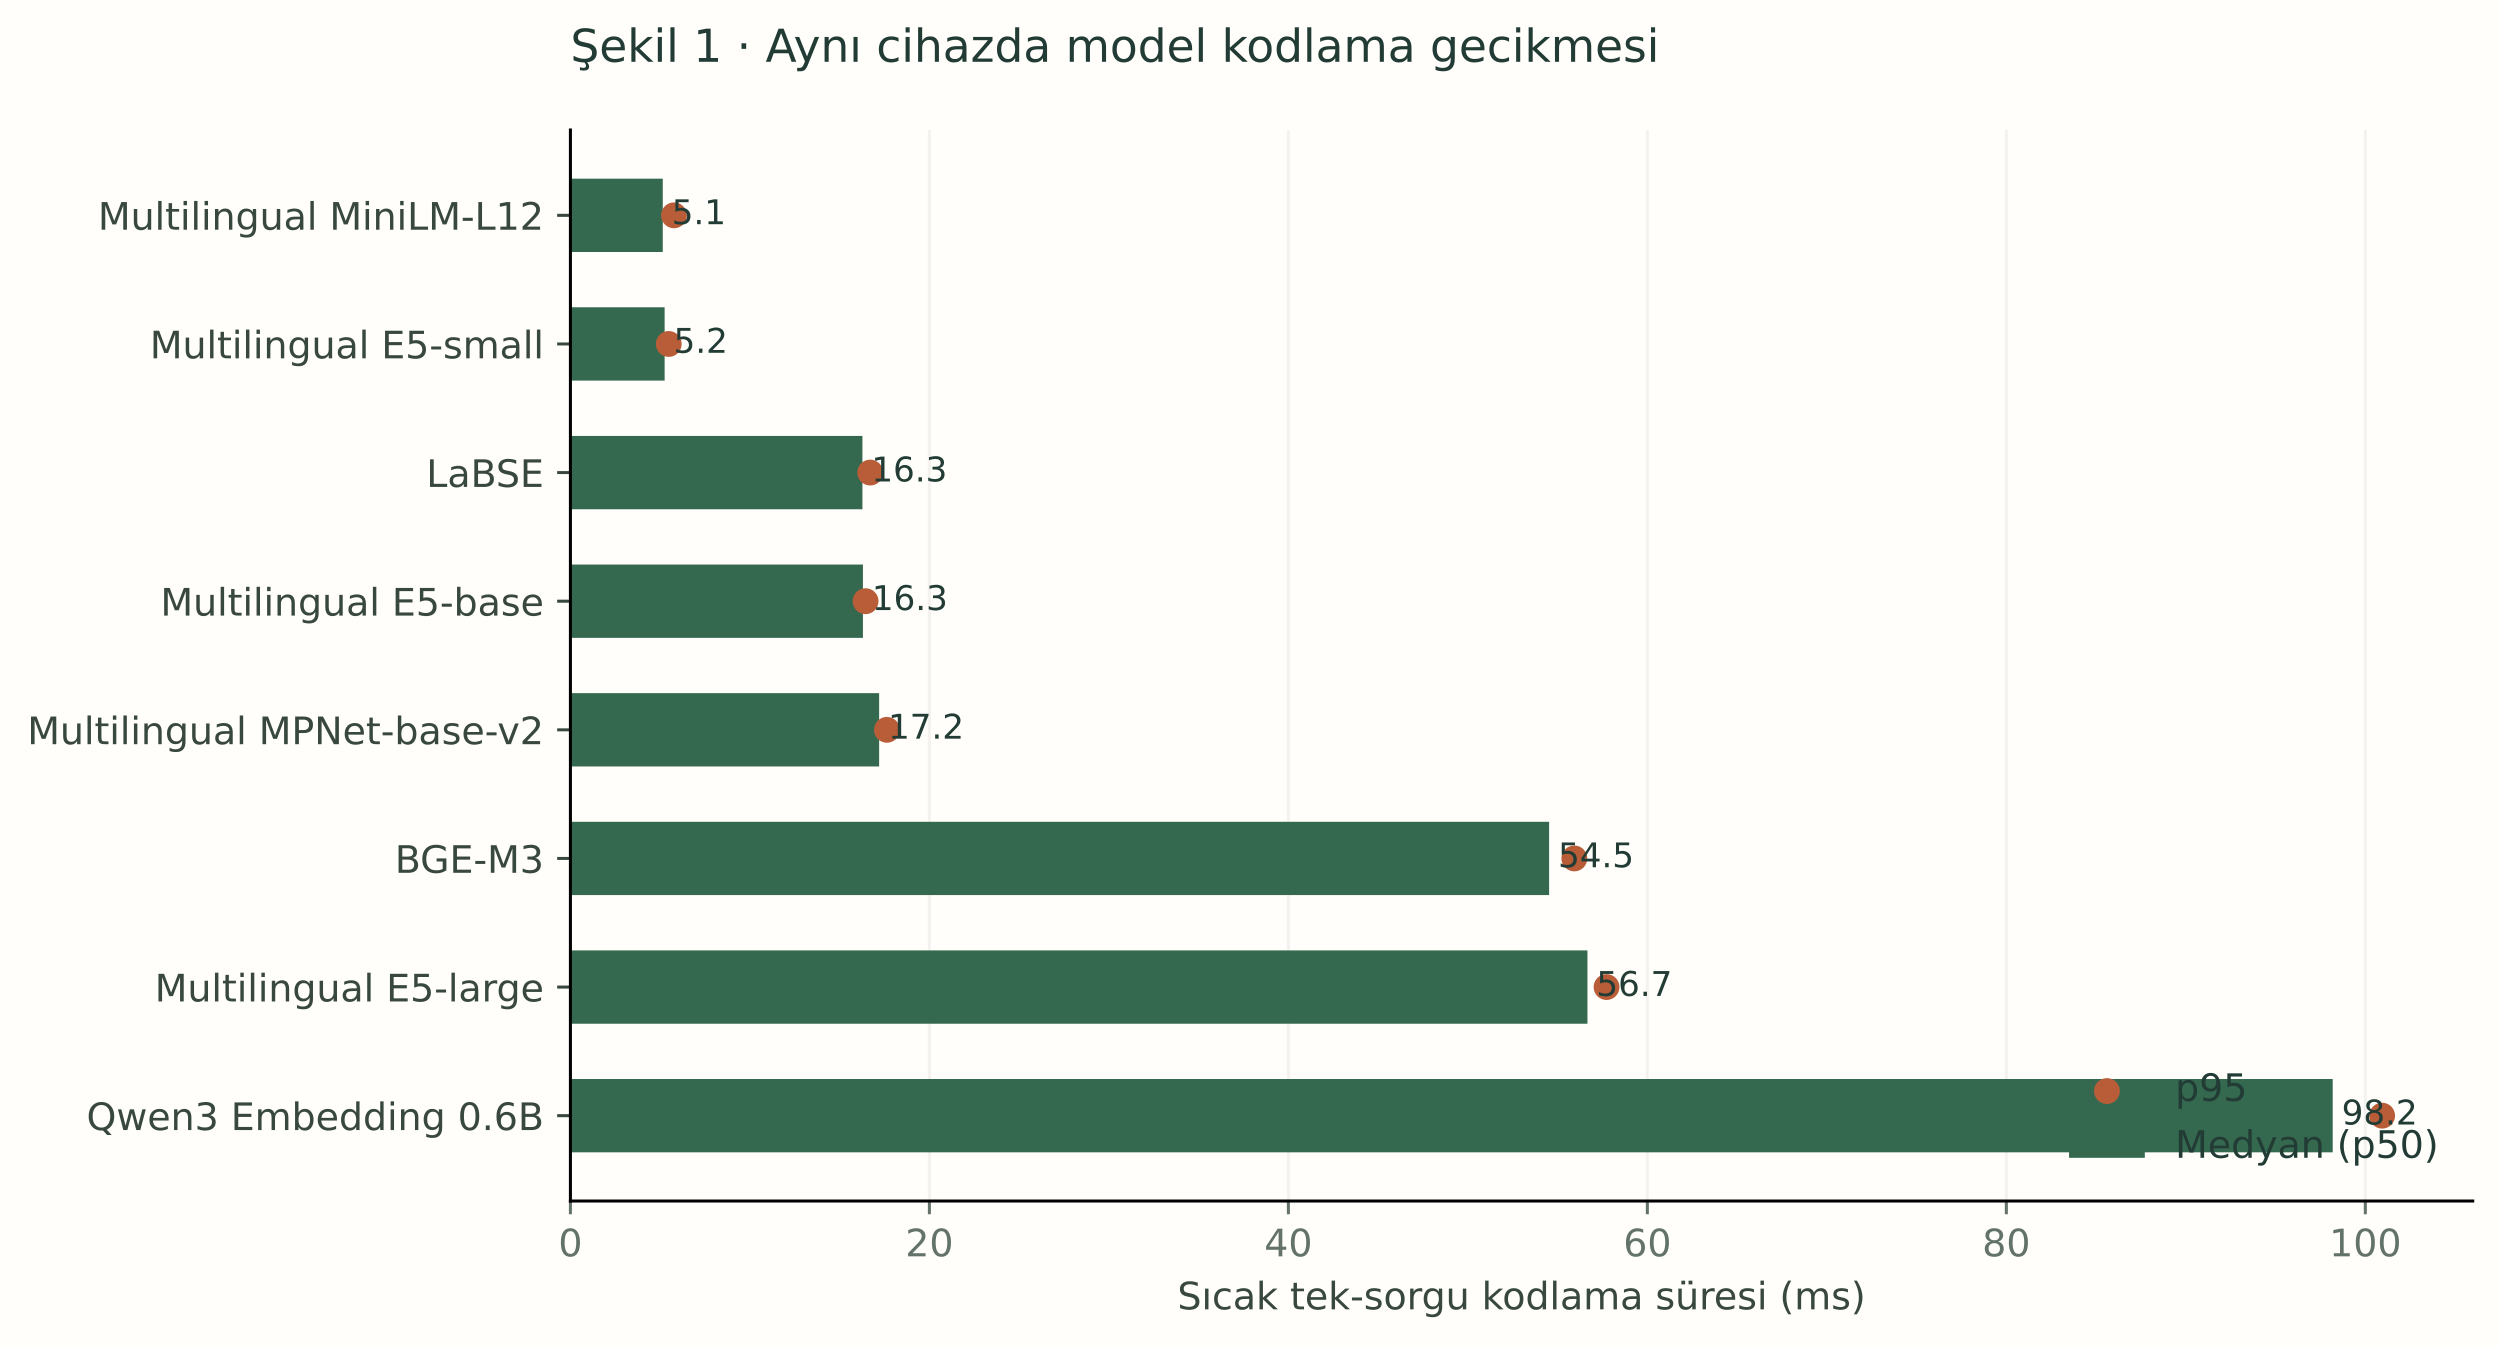
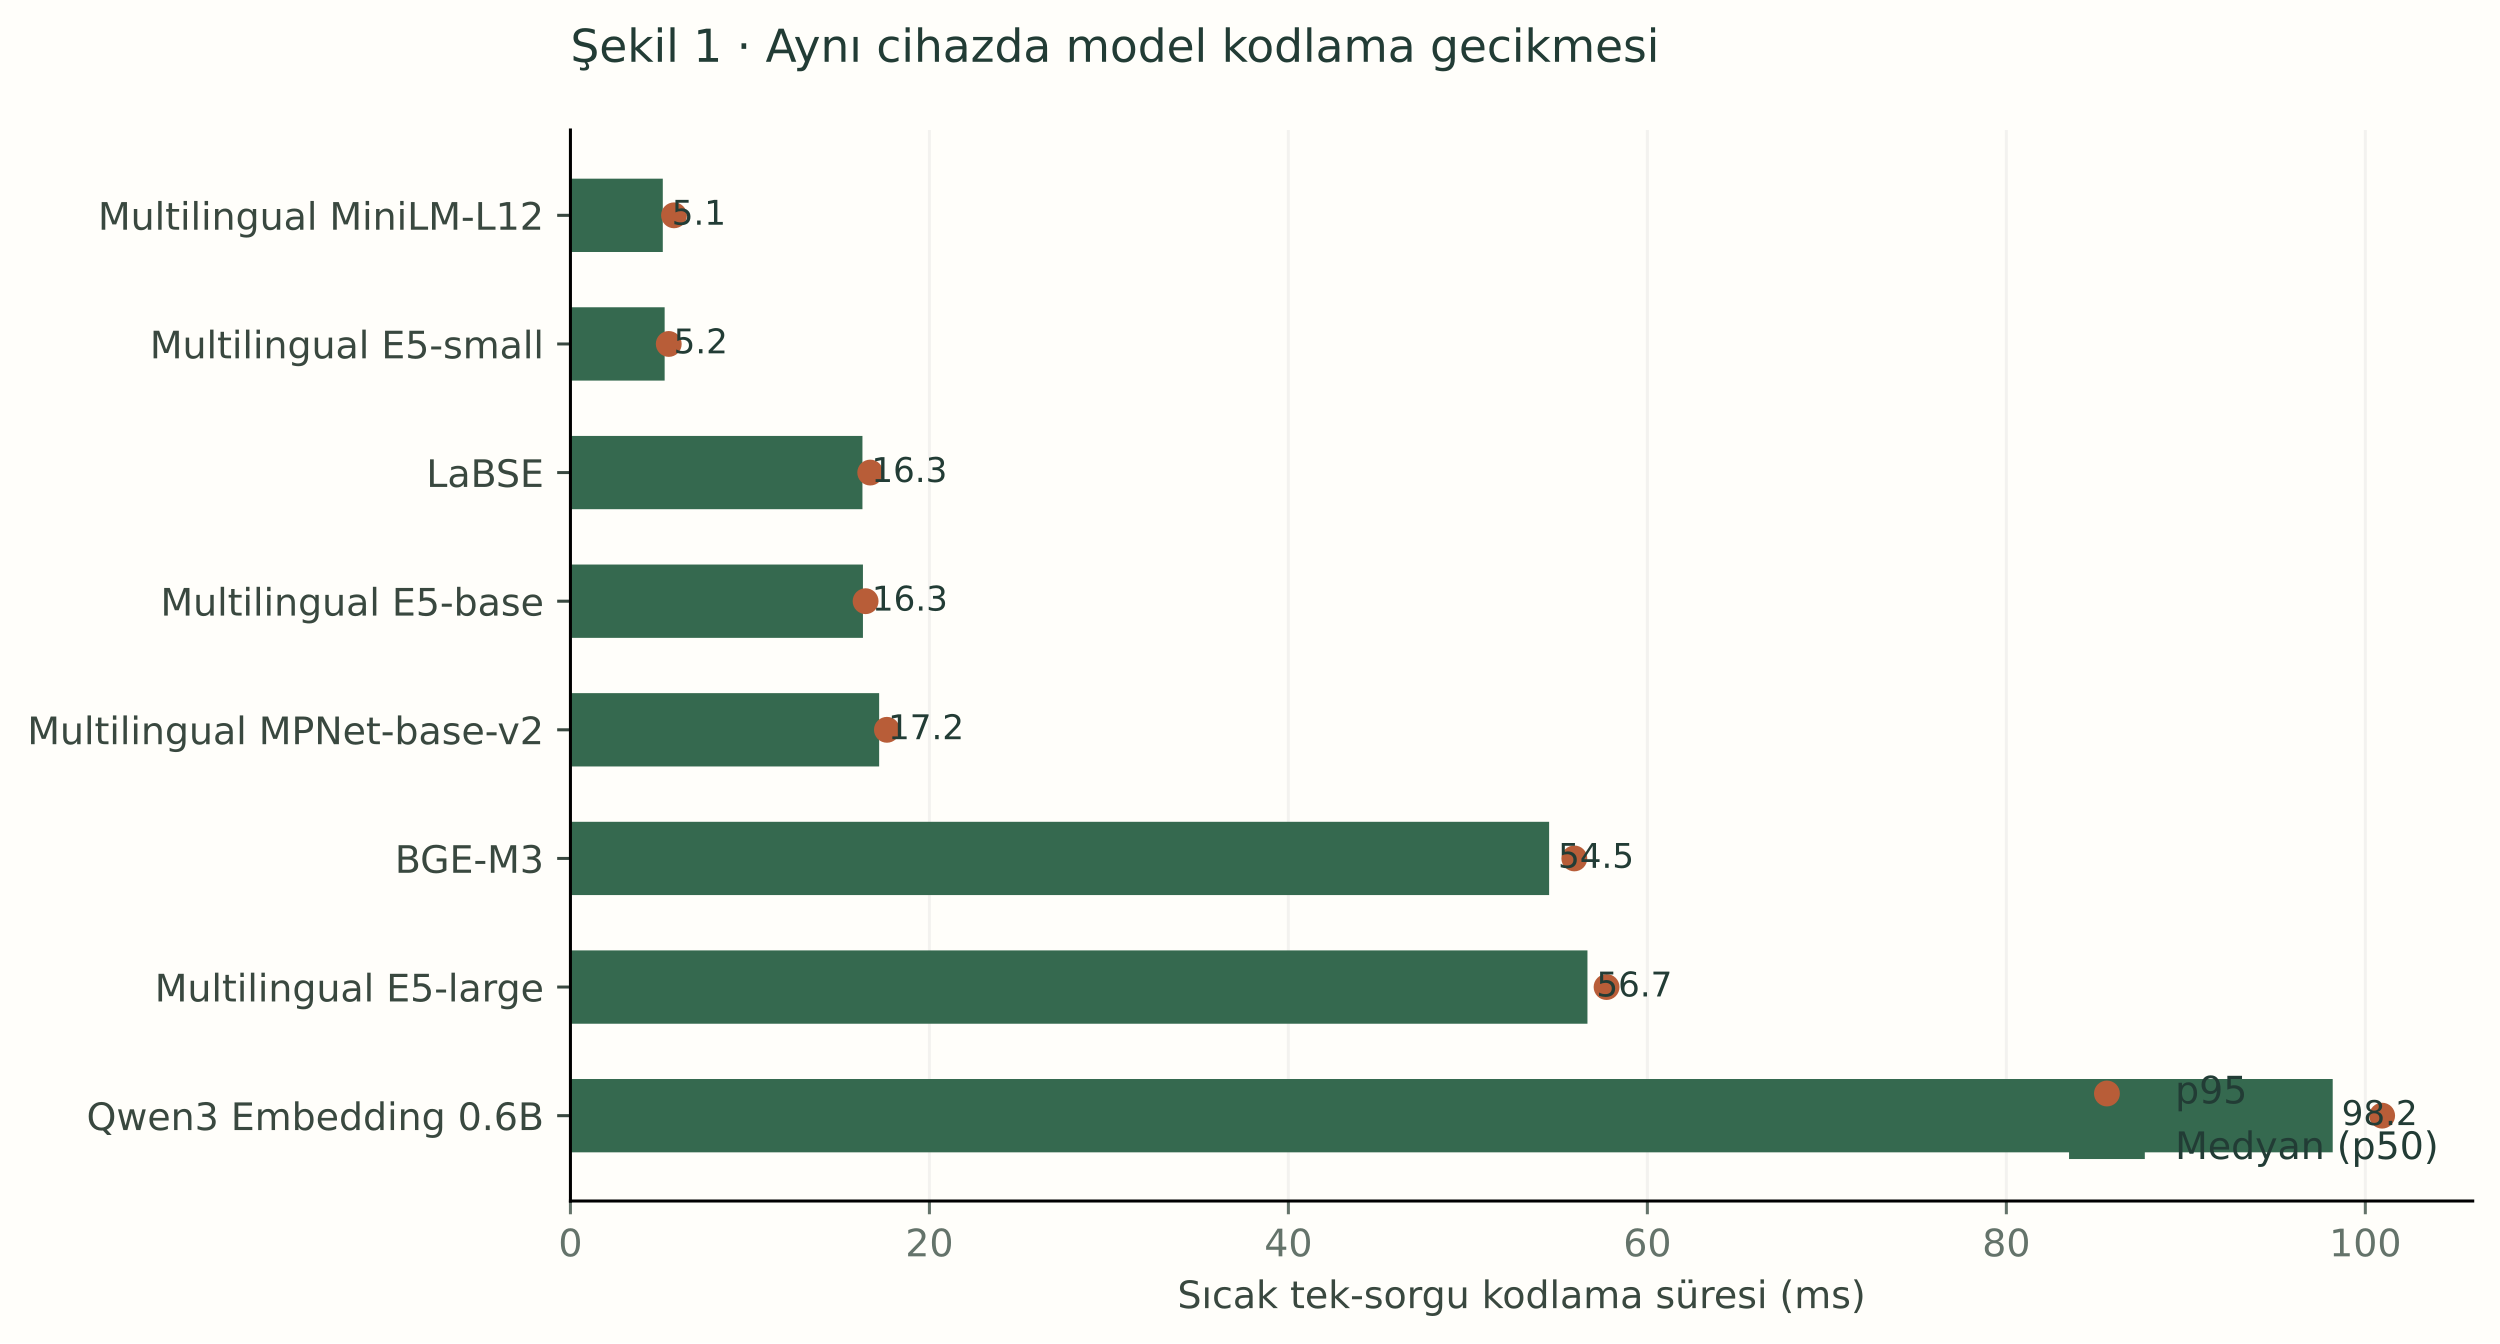
- <svg xmlns="http://www.w3.org/2000/svg" xmlns:xlink="http://www.w3.org/1999/xlink" width="659.986pt" height="355.263pt" viewBox="0 0 659.986 355.263" version="1.1">
+ <svg xmlns="http://www.w3.org/2000/svg" xmlns:xlink="http://www.w3.org/1999/xlink" width="659.992pt" height="354.618pt" viewBox="0 0 659.992 354.618" version="1.1">
  <defs>
    <style type="text/css">*{stroke-linejoin: round; stroke-linecap: butt}</style>
  </defs>
  <g id="figure_1">
    <g id="patch_1">
-       <path d="M 0 355.263  L 659.986 355.263  L 659.986 0  L 0 0  z " style="fill: #fffefa" />
+       <path d="M 0 354.618 L 659.992 354.618 L 659.992 0 L 0 0 z " style="fill: #fffefa" />
    </g>
    <g id="axes_1">
      <g id="patch_2">
-         <path d="M 150.586 317.062  L 652.786 317.062  L 652.786 34.318  L 150.586 34.318  z " style="fill: #fffefa" />
+         <path d="M 150.592 317.062 L 652.792 317.062 L 652.792 34.318 L 150.592 34.318 z " style="fill: #fffefa" />
      </g>
      <g id="matplotlib.axis_1">
        <g id="xtick_1">
          <g id="line2d_1">
-             <path d="M 150.586 317.062  L 150.586 34.318  " clip-path="url(#p27d1abf6bf)" style="fill: none; stroke: #b0b0b0; stroke-opacity: 0.15; stroke-width: 0.8; stroke-linecap: square" />
+             <path d="M 150.592 317.062 L 150.592 34.318 " clip-path="url(#pfb67a03b2b)" style="fill: none; stroke: #b0b0b0; stroke-opacity: 0.15; stroke-width: 0.8; stroke-linecap: square" />
          </g>
          <g id="line2d_2">
            <defs>
-               <path id="m412bd31cb6" d="M 0 0  L 0 3.5  " style="stroke: #64736a; stroke-width: 0.8" />
+               <path id="m8e8572e0f1" d="M 0 0 L 0 3.5 " style="stroke: #64736a; stroke-width: 0.8" />
            </defs>
            <g>
-               <use xlink:href="#m412bd31cb6" x="150.586" y="317.062" style="fill: #64736a; stroke: #64736a; stroke-width: 0.8" />
+               <use xlink:href="#m8e8572e0f1" x="150.592" y="317.062" style="fill: #64736a; stroke: #64736a; stroke-width: 0.8" />
            </g>
          </g>
          <g id="text_1">
-             <text style="font-size: 10px; font-family: 'DejaVu Sans'; text-anchor: middle; fill: #64736a" x="150.586" y="331.66" transform="rotate(-0 150.5859 331.6598)">0</text>
+             <text style="fill: #64736a; font: 10px 'DejaVu Sans'; text-anchor: middle" x="150.592" y="331.661" transform="rotate(-0 150.5922 331.6606)">0</text>
          </g>
        </g>
        <g id="xtick_2">
          <g id="line2d_3">
-             <path d="M 245.355 317.062  L 245.355 34.318  " clip-path="url(#p27d1abf6bf)" style="fill: none; stroke: #b0b0b0; stroke-opacity: 0.15; stroke-width: 0.8; stroke-linecap: square" />
+             <path d="M 245.362 317.062 L 245.362 34.318 " clip-path="url(#pfb67a03b2b)" style="fill: none; stroke: #b0b0b0; stroke-opacity: 0.15; stroke-width: 0.8; stroke-linecap: square" />
          </g>
          <g id="line2d_4">
            <g>
-               <use xlink:href="#m412bd31cb6" x="245.355" y="317.062" style="fill: #64736a; stroke: #64736a; stroke-width: 0.8" />
+               <use xlink:href="#m8e8572e0f1" x="245.362" y="317.062" style="fill: #64736a; stroke: #64736a; stroke-width: 0.8" />
            </g>
          </g>
          <g id="text_2">
-             <text style="font-size: 10px; font-family: 'DejaVu Sans'; text-anchor: middle; fill: #64736a" x="245.355" y="331.66" transform="rotate(-0 245.3553 331.6598)">20</text>
+             <text style="fill: #64736a; font: 10px 'DejaVu Sans'; text-anchor: middle" x="245.362" y="331.661" transform="rotate(-0 245.3615 331.6606)">20</text>
          </g>
        </g>
        <g id="xtick_3">
          <g id="line2d_5">
-             <path d="M 340.125 317.062  L 340.125 34.318  " clip-path="url(#p27d1abf6bf)" style="fill: none; stroke: #b0b0b0; stroke-opacity: 0.15; stroke-width: 0.8; stroke-linecap: square" />
+             <path d="M 340.131 317.062 L 340.131 34.318 " clip-path="url(#pfb67a03b2b)" style="fill: none; stroke: #b0b0b0; stroke-opacity: 0.15; stroke-width: 0.8; stroke-linecap: square" />
          </g>
          <g id="line2d_6">
            <g>
-               <use xlink:href="#m412bd31cb6" x="340.125" y="317.062" style="fill: #64736a; stroke: #64736a; stroke-width: 0.8" />
+               <use xlink:href="#m8e8572e0f1" x="340.131" y="317.062" style="fill: #64736a; stroke: #64736a; stroke-width: 0.8" />
            </g>
          </g>
          <g id="text_3">
-             <text style="font-size: 10px; font-family: 'DejaVu Sans'; text-anchor: middle; fill: #64736a" x="340.125" y="331.66" transform="rotate(-0 340.1246 331.6598)">40</text>
+             <text style="fill: #64736a; font: 10px 'DejaVu Sans'; text-anchor: middle" x="340.131" y="331.661" transform="rotate(-0 340.1309 331.6606)">40</text>
          </g>
        </g>
        <g id="xtick_4">
          <g id="line2d_7">
-             <path d="M 434.894 317.062  L 434.894 34.318  " clip-path="url(#p27d1abf6bf)" style="fill: none; stroke: #b0b0b0; stroke-opacity: 0.15; stroke-width: 0.8; stroke-linecap: square" />
+             <path d="M 434.9 317.062 L 434.9 34.318 " clip-path="url(#pfb67a03b2b)" style="fill: none; stroke: #b0b0b0; stroke-opacity: 0.15; stroke-width: 0.8; stroke-linecap: square" />
          </g>
          <g id="line2d_8">
            <g>
-               <use xlink:href="#m412bd31cb6" x="434.894" y="317.062" style="fill: #64736a; stroke: #64736a; stroke-width: 0.8" />
+               <use xlink:href="#m8e8572e0f1" x="434.9" y="317.062" style="fill: #64736a; stroke: #64736a; stroke-width: 0.8" />
            </g>
          </g>
          <g id="text_4">
-             <text style="font-size: 10px; font-family: 'DejaVu Sans'; text-anchor: middle; fill: #64736a" x="434.894" y="331.66" transform="rotate(-0 434.894 331.6598)">60</text>
+             <text style="fill: #64736a; font: 10px 'DejaVu Sans'; text-anchor: middle" x="434.9" y="331.661" transform="rotate(-0 434.9002 331.6606)">60</text>
          </g>
        </g>
        <g id="xtick_5">
          <g id="line2d_9">
-             <path d="M 529.663 317.062  L 529.663 34.318  " clip-path="url(#p27d1abf6bf)" style="fill: none; stroke: #b0b0b0; stroke-opacity: 0.15; stroke-width: 0.8; stroke-linecap: square" />
+             <path d="M 529.67 317.062 L 529.67 34.318 " clip-path="url(#pfb67a03b2b)" style="fill: none; stroke: #b0b0b0; stroke-opacity: 0.15; stroke-width: 0.8; stroke-linecap: square" />
          </g>
          <g id="line2d_10">
            <g>
-               <use xlink:href="#m412bd31cb6" x="529.663" y="317.062" style="fill: #64736a; stroke: #64736a; stroke-width: 0.8" />
+               <use xlink:href="#m8e8572e0f1" x="529.67" y="317.062" style="fill: #64736a; stroke: #64736a; stroke-width: 0.8" />
            </g>
          </g>
          <g id="text_5">
-             <text style="font-size: 10px; font-family: 'DejaVu Sans'; text-anchor: middle; fill: #64736a" x="529.663" y="331.66" transform="rotate(-0 529.6633 331.6598)">80</text>
+             <text style="fill: #64736a; font: 10px 'DejaVu Sans'; text-anchor: middle" x="529.67" y="331.661" transform="rotate(-0 529.6696 331.6606)">80</text>
          </g>
        </g>
        <g id="xtick_6">
          <g id="line2d_11">
-             <path d="M 624.433 317.062  L 624.433 34.318  " clip-path="url(#p27d1abf6bf)" style="fill: none; stroke: #b0b0b0; stroke-opacity: 0.15; stroke-width: 0.8; stroke-linecap: square" />
+             <path d="M 624.439 317.062 L 624.439 34.318 " clip-path="url(#pfb67a03b2b)" style="fill: none; stroke: #b0b0b0; stroke-opacity: 0.15; stroke-width: 0.8; stroke-linecap: square" />
          </g>
          <g id="line2d_12">
            <g>
-               <use xlink:href="#m412bd31cb6" x="624.433" y="317.062" style="fill: #64736a; stroke: #64736a; stroke-width: 0.8" />
+               <use xlink:href="#m8e8572e0f1" x="624.439" y="317.062" style="fill: #64736a; stroke: #64736a; stroke-width: 0.8" />
            </g>
          </g>
          <g id="text_6">
-             <text style="font-size: 10px; font-family: 'DejaVu Sans'; text-anchor: middle; fill: #64736a" x="624.433" y="331.66" transform="rotate(-0 624.4326 331.6598)">100</text>
+             <text style="fill: #64736a; font: 10px 'DejaVu Sans'; text-anchor: middle" x="624.439" y="331.661" transform="rotate(-0 624.4389 331.6606)">100</text>
          </g>
        </g>
        <g id="text_7">
-           <text style="font-size: 10px; font-family: 'DejaVu Sans'; text-anchor: middle; fill: #39483f" x="401.686" y="345.661" transform="rotate(-0 401.6859 345.6606)">Sıcak tek-sorgu kodlama süresi (ms)</text>
+           <text style="fill: #39483f; font: 10px 'DejaVu Sans'; text-anchor: middle" x="401.692" y="345.339" transform="rotate(-0 401.6922 345.3387)">Sıcak tek-sorgu kodlama süresi (ms)</text>
        </g>
      </g>
      <g id="matplotlib.axis_2">
        <g id="ytick_1">
          <g id="line2d_13">
            <defs>
-               <path id="m3e00c884dc" d="M 0 0  L -3.5 0  " style="stroke: #39483f; stroke-width: 0.8" />
+               <path id="m0824eddf6f" d="M 0 0 L -3.5 0 " style="stroke: #39483f; stroke-width: 0.8" />
            </defs>
            <g>
-               <use xlink:href="#m3e00c884dc" x="150.586" y="56.847" style="fill: #39483f; stroke: #39483f; stroke-width: 0.8" />
+               <use xlink:href="#m0824eddf6f" x="150.592" y="56.847" style="fill: #39483f; stroke: #39483f; stroke-width: 0.8" />
            </g>
          </g>
          <g id="text_8">
-             <text style="font-size: 10px; font-family: 'DejaVu Sans'; text-anchor: end; fill: #39483f" x="143.586" y="60.647" transform="rotate(-0 143.5859 60.64654)">Multilingual MiniLM-L12</text>
+             <text style="fill: #39483f; font: 10px 'DejaVu Sans'; text-anchor: end" x="143.592" y="60.647" transform="rotate(-0 143.5922 60.64654)">Multilingual MiniLM-L12</text>
          </g>
        </g>
        <g id="ytick_2">
          <g id="line2d_14">
            <g>
-               <use xlink:href="#m3e00c884dc" x="150.586" y="90.802" style="fill: #39483f; stroke: #39483f; stroke-width: 0.8" />
+               <use xlink:href="#m0824eddf6f" x="150.592" y="90.802" style="fill: #39483f; stroke: #39483f; stroke-width: 0.8" />
            </g>
          </g>
          <g id="text_9">
-             <text style="font-size: 10px; font-family: 'DejaVu Sans'; text-anchor: end; fill: #39483f" x="143.586" y="94.602" transform="rotate(-0 143.5859 94.60163)">Multilingual E5-small</text>
+             <text style="fill: #39483f; font: 10px 'DejaVu Sans'; text-anchor: end" x="143.592" y="94.602" transform="rotate(-0 143.5922 94.60163)">Multilingual E5-small</text>
          </g>
        </g>
        <g id="ytick_3">
          <g id="line2d_15">
            <g>
-               <use xlink:href="#m3e00c884dc" x="150.586" y="124.757" style="fill: #39483f; stroke: #39483f; stroke-width: 0.8" />
+               <use xlink:href="#m0824eddf6f" x="150.592" y="124.757" style="fill: #39483f; stroke: #39483f; stroke-width: 0.8" />
            </g>
          </g>
          <g id="text_10">
-             <text style="font-size: 10px; font-family: 'DejaVu Sans'; text-anchor: end; fill: #39483f" x="143.586" y="128.556" transform="rotate(-0 143.5859 128.5563)">LaBSE</text>
+             <text style="fill: #39483f; font: 10px 'DejaVu Sans'; text-anchor: end" x="143.592" y="128.557" transform="rotate(-0 143.5922 128.5567)">LaBSE</text>
          </g>
        </g>
        <g id="ytick_4">
          <g id="line2d_16">
            <g>
-               <use xlink:href="#m3e00c884dc" x="150.586" y="158.713" style="fill: #39483f; stroke: #39483f; stroke-width: 0.8" />
+               <use xlink:href="#m0824eddf6f" x="150.592" y="158.713" style="fill: #39483f; stroke: #39483f; stroke-width: 0.8" />
            </g>
          </g>
          <g id="text_11">
-             <text style="font-size: 10px; font-family: 'DejaVu Sans'; text-anchor: end; fill: #39483f" x="143.586" y="162.512" transform="rotate(-0 143.5859 162.5118)">Multilingual E5-base</text>
+             <text style="fill: #39483f; font: 10px 'DejaVu Sans'; text-anchor: end" x="143.592" y="162.512" transform="rotate(-0 143.5922 162.5118)">Multilingual E5-base</text>
          </g>
        </g>
        <g id="ytick_5">
          <g id="line2d_17">
            <g>
-               <use xlink:href="#m3e00c884dc" x="150.586" y="192.668" style="fill: #39483f; stroke: #39483f; stroke-width: 0.8" />
+               <use xlink:href="#m0824eddf6f" x="150.592" y="192.668" style="fill: #39483f; stroke: #39483f; stroke-width: 0.8" />
            </g>
          </g>
          <g id="text_12">
-             <text style="font-size: 10px; font-family: 'DejaVu Sans'; text-anchor: end; fill: #39483f" x="143.586" y="196.467" transform="rotate(-0 143.5859 196.4669)">Multilingual MPNet-base-v2</text>
+             <text style="fill: #39483f; font: 10px 'DejaVu Sans'; text-anchor: end" x="143.592" y="196.467" transform="rotate(-0 143.5922 196.4669)">Multilingual MPNet-base-v2</text>
          </g>
        </g>
        <g id="ytick_6">
          <g id="line2d_18">
            <g>
-               <use xlink:href="#m3e00c884dc" x="150.586" y="226.623" style="fill: #39483f; stroke: #39483f; stroke-width: 0.8" />
+               <use xlink:href="#m0824eddf6f" x="150.592" y="226.623" style="fill: #39483f; stroke: #39483f; stroke-width: 0.8" />
            </g>
          </g>
          <g id="text_13">
-             <text style="font-size: 10px; font-family: 'DejaVu Sans'; text-anchor: end; fill: #39483f" x="143.586" y="230.422" transform="rotate(-0 143.5859 230.4216)">BGE-M3</text>
+             <text style="fill: #39483f; font: 10px 'DejaVu Sans'; text-anchor: end" x="143.592" y="230.422" transform="rotate(-0 143.5922 230.422)">BGE-M3</text>
          </g>
        </g>
        <g id="ytick_7">
          <g id="line2d_19">
            <g>
-               <use xlink:href="#m3e00c884dc" x="150.586" y="260.578" style="fill: #39483f; stroke: #39483f; stroke-width: 0.8" />
+               <use xlink:href="#m0824eddf6f" x="150.592" y="260.578" style="fill: #39483f; stroke: #39483f; stroke-width: 0.8" />
            </g>
          </g>
          <g id="text_14">
-             <text style="font-size: 10px; font-family: 'DejaVu Sans'; text-anchor: end; fill: #39483f" x="143.586" y="264.377" transform="rotate(-0 143.5859 264.3771)">Multilingual E5-large</text>
+             <text style="fill: #39483f; font: 10px 'DejaVu Sans'; text-anchor: end" x="143.592" y="264.377" transform="rotate(-0 143.5922 264.3771)">Multilingual E5-large</text>
          </g>
        </g>
        <g id="ytick_8">
          <g id="line2d_20">
            <g>
-               <use xlink:href="#m3e00c884dc" x="150.586" y="294.533" style="fill: #39483f; stroke: #39483f; stroke-width: 0.8" />
+               <use xlink:href="#m0824eddf6f" x="150.592" y="294.533" style="fill: #39483f; stroke: #39483f; stroke-width: 0.8" />
            </g>
          </g>
          <g id="text_15">
-             <text style="font-size: 10px; font-family: 'DejaVu Sans'; text-anchor: end; fill: #39483f" x="143.586" y="298.332" transform="rotate(-0 143.5859 298.3321)">Qwen3 Embedding 0.6B</text>
+             <text style="fill: #39483f; font: 10px 'DejaVu Sans'; text-anchor: end" x="143.592" y="298.332" transform="rotate(-0 143.5922 298.3321)">Qwen3 Embedding 0.6B</text>
          </g>
        </g>
      </g>
      <g id="patch_3">
-         <path d="M 150.586 47.17  L 174.969 47.17  L 174.969 66.525  L 150.586 66.525  z " clip-path="url(#p27d1abf6bf)" style="fill: #35694f" />
+         <path d="M 150.592 47.17 L 174.976 47.17 L 174.976 66.525 L 150.592 66.525 z " clip-path="url(#pfb67a03b2b)" style="fill: #35694f" />
      </g>
      <g id="patch_4">
-         <path d="M 150.586 81.125  L 175.459 81.125  L 175.459 100.48  L 150.586 100.48  z " clip-path="url(#p27d1abf6bf)" style="fill: #35694f" />
+         <path d="M 150.592 81.125 L 175.465 81.125 L 175.465 100.48 L 150.592 100.48 z " clip-path="url(#pfb67a03b2b)" style="fill: #35694f" />
      </g>
      <g id="patch_5">
-         <path d="M 150.586 115.08  L 227.677 115.08  L 227.677 134.435  L 150.586 134.435  z " clip-path="url(#p27d1abf6bf)" style="fill: #35694f" />
+         <path d="M 150.592 115.08 L 227.683 115.08 L 227.683 134.435 L 150.592 134.435 z " clip-path="url(#pfb67a03b2b)" style="fill: #35694f" />
      </g>
      <g id="patch_6">
-         <path d="M 150.586 149.035  L 227.809 149.035  L 227.809 168.39  L 150.586 168.39  z " clip-path="url(#p27d1abf6bf)" style="fill: #35694f" />
+         <path d="M 150.592 149.035 L 227.815 149.035 L 227.815 168.39 L 150.592 168.39 z " clip-path="url(#pfb67a03b2b)" style="fill: #35694f" />
      </g>
      <g id="patch_7">
-         <path d="M 150.586 182.99  L 232.085 182.99  L 232.085 202.345  L 150.586 202.345  z " clip-path="url(#p27d1abf6bf)" style="fill: #35694f" />
+         <path d="M 150.592 182.99 L 232.091 182.99 L 232.091 202.345 L 150.592 202.345 z " clip-path="url(#pfb67a03b2b)" style="fill: #35694f" />
      </g>
      <g id="patch_8">
-         <path d="M 150.586 216.946  L 408.957 216.946  L 408.957 236.3  L 150.586 236.3  z " clip-path="url(#p27d1abf6bf)" style="fill: #35694f" />
+         <path d="M 150.592 216.946 L 408.964 216.946 L 408.964 236.3 L 150.592 236.3 z " clip-path="url(#pfb67a03b2b)" style="fill: #35694f" />
      </g>
      <g id="patch_9">
-         <path d="M 150.586 250.901  L 419.077 250.901  L 419.077 270.255  L 150.586 270.255  z " clip-path="url(#p27d1abf6bf)" style="fill: #35694f" />
+         <path d="M 150.592 250.901 L 419.083 250.901 L 419.083 270.255 L 150.592 270.255 z " clip-path="url(#pfb67a03b2b)" style="fill: #35694f" />
      </g>
      <g id="patch_10">
-         <path d="M 150.586 284.856  L 615.822 284.856  L 615.822 304.21  L 150.586 304.21  z " clip-path="url(#p27d1abf6bf)" style="fill: #35694f" />
+         <path d="M 150.592 284.856 L 615.829 284.856 L 615.829 304.21 L 150.592 304.21 z " clip-path="url(#pfb67a03b2b)" style="fill: #35694f" />
      </g>
      <g id="patch_11">
-         <path d="M 150.586 317.062  L 150.586 34.318  " style="fill: none; stroke: #000000; stroke-width: 0.8; stroke-linejoin: miter; stroke-linecap: square" />
+         <path d="M 150.592 317.062 L 150.592 34.318 " style="fill: none; stroke: #000000; stroke-width: 0.8; stroke-linejoin: miter; stroke-linecap: square" />
      </g>
      <g id="patch_12">
-         <path d="M 150.586 317.062  L 652.786 317.062  " style="fill: none; stroke: #000000; stroke-width: 0.8; stroke-linejoin: miter; stroke-linecap: square" />
+         <path d="M 150.592 317.062 L 652.792 317.062 " style="fill: none; stroke: #000000; stroke-width: 0.8; stroke-linejoin: miter; stroke-linecap: square" />
      </g>
      <g id="PathCollection_1">
        <defs>
-           <path id="m96eb11c01c" d="M 0 2.915  C 0.773 2.915 1.515 2.608 2.062 2.062  C 2.608 1.515 2.915 0.773 2.915 0  C 2.915 -0.773 2.608 -1.515 2.062 -2.062  C 1.515 -2.608 0.773 -2.915 0 -2.915  C -0.773 -2.915 -1.515 -2.608 -2.062 -2.062  C -2.608 -1.515 -2.915 -0.773 -2.915 0  C -2.915 0.773 -2.608 1.515 -2.062 2.062  C -1.515 2.608 -0.773 2.915 0 2.915  z " style="stroke: #b85d38" />
+           <path id="m698024b3cf" d="M 0 2.915 C 0.773 2.915 1.515 2.608 2.062 2.062 C 2.608 1.515 2.915 0.773 2.915 0 C 2.915 -0.773 2.608 -1.515 2.062 -2.062 C 1.515 -2.608 0.773 -2.915 0 -2.915 C -0.773 -2.915 -1.515 -2.608 -2.062 -2.062 C -2.608 -1.515 -2.915 -0.773 -2.915 0 C -2.915 0.773 -2.608 1.515 -2.062 2.062 C -1.515 2.608 -0.773 2.915 0 2.915 z " style="stroke: #b85d38" />
        </defs>
-         <g clip-path="url(#p27d1abf6bf)">
-           <use xlink:href="#m96eb11c01c" x="177.931" y="56.847" style="fill: #b85d38; stroke: #b85d38" />
-           <use xlink:href="#m96eb11c01c" x="176.543" y="90.802" style="fill: #b85d38; stroke: #b85d38" />
-           <use xlink:href="#m96eb11c01c" x="229.732" y="124.757" style="fill: #b85d38; stroke: #b85d38" />
-           <use xlink:href="#m96eb11c01c" x="228.508" y="158.713" style="fill: #b85d38; stroke: #b85d38" />
-           <use xlink:href="#m96eb11c01c" x="234.137" y="192.668" style="fill: #b85d38; stroke: #b85d38" />
-           <use xlink:href="#m96eb11c01c" x="415.612" y="226.623" style="fill: #b85d38; stroke: #b85d38" />
-           <use xlink:href="#m96eb11c01c" x="424.123" y="260.578" style="fill: #b85d38; stroke: #b85d38" />
-           <use xlink:href="#m96eb11c01c" x="628.872" y="294.533" style="fill: #b85d38; stroke: #b85d38" />
+         <g clip-path="url(#pfb67a03b2b)">
+           <use xlink:href="#m698024b3cf" x="177.937" y="56.847" style="fill: #b85d38; stroke: #b85d38" />
+           <use xlink:href="#m698024b3cf" x="176.549" y="90.802" style="fill: #b85d38; stroke: #b85d38" />
+           <use xlink:href="#m698024b3cf" x="229.738" y="124.757" style="fill: #b85d38; stroke: #b85d38" />
+           <use xlink:href="#m698024b3cf" x="228.515" y="158.713" style="fill: #b85d38; stroke: #b85d38" />
+           <use xlink:href="#m698024b3cf" x="234.143" y="192.668" style="fill: #b85d38; stroke: #b85d38" />
+           <use xlink:href="#m698024b3cf" x="415.618" y="226.623" style="fill: #b85d38; stroke: #b85d38" />
+           <use xlink:href="#m698024b3cf" x="424.129" y="260.578" style="fill: #b85d38; stroke: #b85d38" />
+           <use xlink:href="#m698024b3cf" x="628.878" y="294.533" style="fill: #b85d38; stroke: #b85d38" />
        </g>
      </g>
      <g id="text_16">
-         <text style="font-size: 9px; font-family: 'DejaVu Sans'; text-anchor: start; fill: #223c35" x="177.339" y="59.185" transform="rotate(-0 177.3387 59.18521)">5.1</text>
+         <text style="fill: #223c35; font: 9px 'DejaVu Sans'; text-anchor: start" x="177.345" y="59.331" transform="rotate(-0 177.345 59.33076)">5.1</text>
      </g>
      <g id="text_17">
-         <text style="font-size: 9px; font-family: 'DejaVu Sans'; text-anchor: start; fill: #223c35" x="177.828" y="93.14" transform="rotate(-0 177.8278 93.1403)">5.2</text>
+         <text style="fill: #223c35; font: 9px 'DejaVu Sans'; text-anchor: start" x="177.834" y="93.286" transform="rotate(-0 177.834 93.28585)">5.2</text>
      </g>
      <g id="text_18">
-         <text style="font-size: 9px; font-family: 'DejaVu Sans'; text-anchor: start; fill: #223c35" x="230.046" y="127.095" transform="rotate(-0 230.046 127.0954)">16.3</text>
+         <text style="fill: #223c35; font: 9px 'DejaVu Sans'; text-anchor: start" x="230.052" y="127.241" transform="rotate(-0 230.0522 127.2409)">16.3</text>
      </g>
      <g id="text_19">
-         <text style="font-size: 9px; font-family: 'DejaVu Sans'; text-anchor: start; fill: #223c35" x="230.178" y="161.05" transform="rotate(-0 230.1782 161.0505)">16.3</text>
+         <text style="fill: #223c35; font: 9px 'DejaVu Sans'; text-anchor: start" x="230.184" y="161.196" transform="rotate(-0 230.1844 161.196)">16.3</text>
      </g>
      <g id="text_20">
-         <text style="font-size: 9px; font-family: 'DejaVu Sans'; text-anchor: start; fill: #223c35" x="234.454" y="195.006" transform="rotate(-0 234.4539 195.0056)">17.2</text>
+         <text style="fill: #223c35; font: 9px 'DejaVu Sans'; text-anchor: start" x="234.46" y="195.151" transform="rotate(-0 234.4602 195.1511)">17.2</text>
      </g>
      <g id="text_21">
-         <text style="font-size: 9px; font-family: 'DejaVu Sans'; text-anchor: start; fill: #223c35" x="411.327" y="228.961" transform="rotate(-0 411.3267 228.9606)">54.5</text>
+         <text style="fill: #223c35; font: 9px 'DejaVu Sans'; text-anchor: start" x="411.333" y="229.106" transform="rotate(-0 411.333 229.1062)">54.5</text>
      </g>
      <g id="text_22">
-         <text style="font-size: 9px; font-family: 'DejaVu Sans'; text-anchor: start; fill: #223c35" x="421.446" y="262.916" transform="rotate(-0 421.4459 262.9157)">56.7</text>
+         <text style="fill: #223c35; font: 9px 'DejaVu Sans'; text-anchor: start" x="421.452" y="263.061" transform="rotate(-0 421.4521 263.0613)">56.7</text>
      </g>
      <g id="text_23">
-         <text style="font-size: 9px; font-family: 'DejaVu Sans'; text-anchor: start; fill: #223c35" x="618.192" y="296.871" transform="rotate(-0 618.1917 296.8708)">98.2</text>
+         <text style="fill: #223c35; font: 9px 'DejaVu Sans'; text-anchor: start" x="618.198" y="297.016" transform="rotate(-0 618.1979 297.0164)">98.2</text>
      </g>
      <g id="text_24">
-         <text style="font-size: 12px; font-family: 'DejaVu Sans'; text-anchor: start; fill: #223c35" x="150.586" y="16.318" transform="rotate(-0 150.5859 16.31812)">Şekil 1 · Aynı cihazda model kodlama gecikmesi</text>
+         <text style="fill: #223c35; font: 12px 'DejaVu Sans'; text-anchor: start" x="150.592" y="16.318" transform="rotate(-0 150.5922 16.31812)">Şekil 1 · Aynı cihazda model kodlama gecikmesi</text>
      </g>
      <g id="legend_1">
        <g id="PathCollection_2">
          <g>
-             <use xlink:href="#m96eb11c01c" x="556.217" y="288.034" style="fill: #b85d38; stroke: #b85d38" />
+             <use xlink:href="#m698024b3cf" x="556.223" y="288.679" style="fill: #b85d38; stroke: #b85d38" />
          </g>
        </g>
        <g id="text_25">
-           <text style="font-size: 10px; font-family: 'DejaVu Sans'; text-anchor: start; fill: #223c35" x="574.217" y="290.659" transform="rotate(-0 574.2172 290.659)">p95</text>
+           <text style="fill: #223c35; font: 10px 'DejaVu Sans'; text-anchor: start" x="574.223" y="291.304" transform="rotate(-0 574.2234 291.3043)">p95</text>
        </g>
        <g id="patch_13">
-           <path d="M 546.217 305.66  L 566.217 305.66  L 566.217 298.66  L 546.217 298.66  z " style="fill: #35694f" />
+           <path d="M 546.223 305.982 L 566.223 305.982 L 566.223 298.982 L 546.223 298.982 z " style="fill: #35694f" />
        </g>
        <g id="text_26">
-           <text style="font-size: 10px; font-family: 'DejaVu Sans'; text-anchor: start; fill: #223c35" x="574.217" y="305.66" transform="rotate(-0 574.2172 305.6598)">Medyan (p50)</text>
+           <text style="fill: #223c35; font: 10px 'DejaVu Sans'; text-anchor: start" x="574.223" y="305.982" transform="rotate(-0 574.2234 305.9824)">Medyan (p50)</text>
        </g>
      </g>
    </g>
  </g>
  <defs>
-     <clipPath id="p27d1abf6bf">
-       <rect x="150.586" y="34.318" width="502.2" height="282.744" />
+     <clipPath id="pfb67a03b2b">
+       <rect x="150.592" y="34.318" width="502.2" height="282.744" />
    </clipPath>
  </defs>
</svg>
